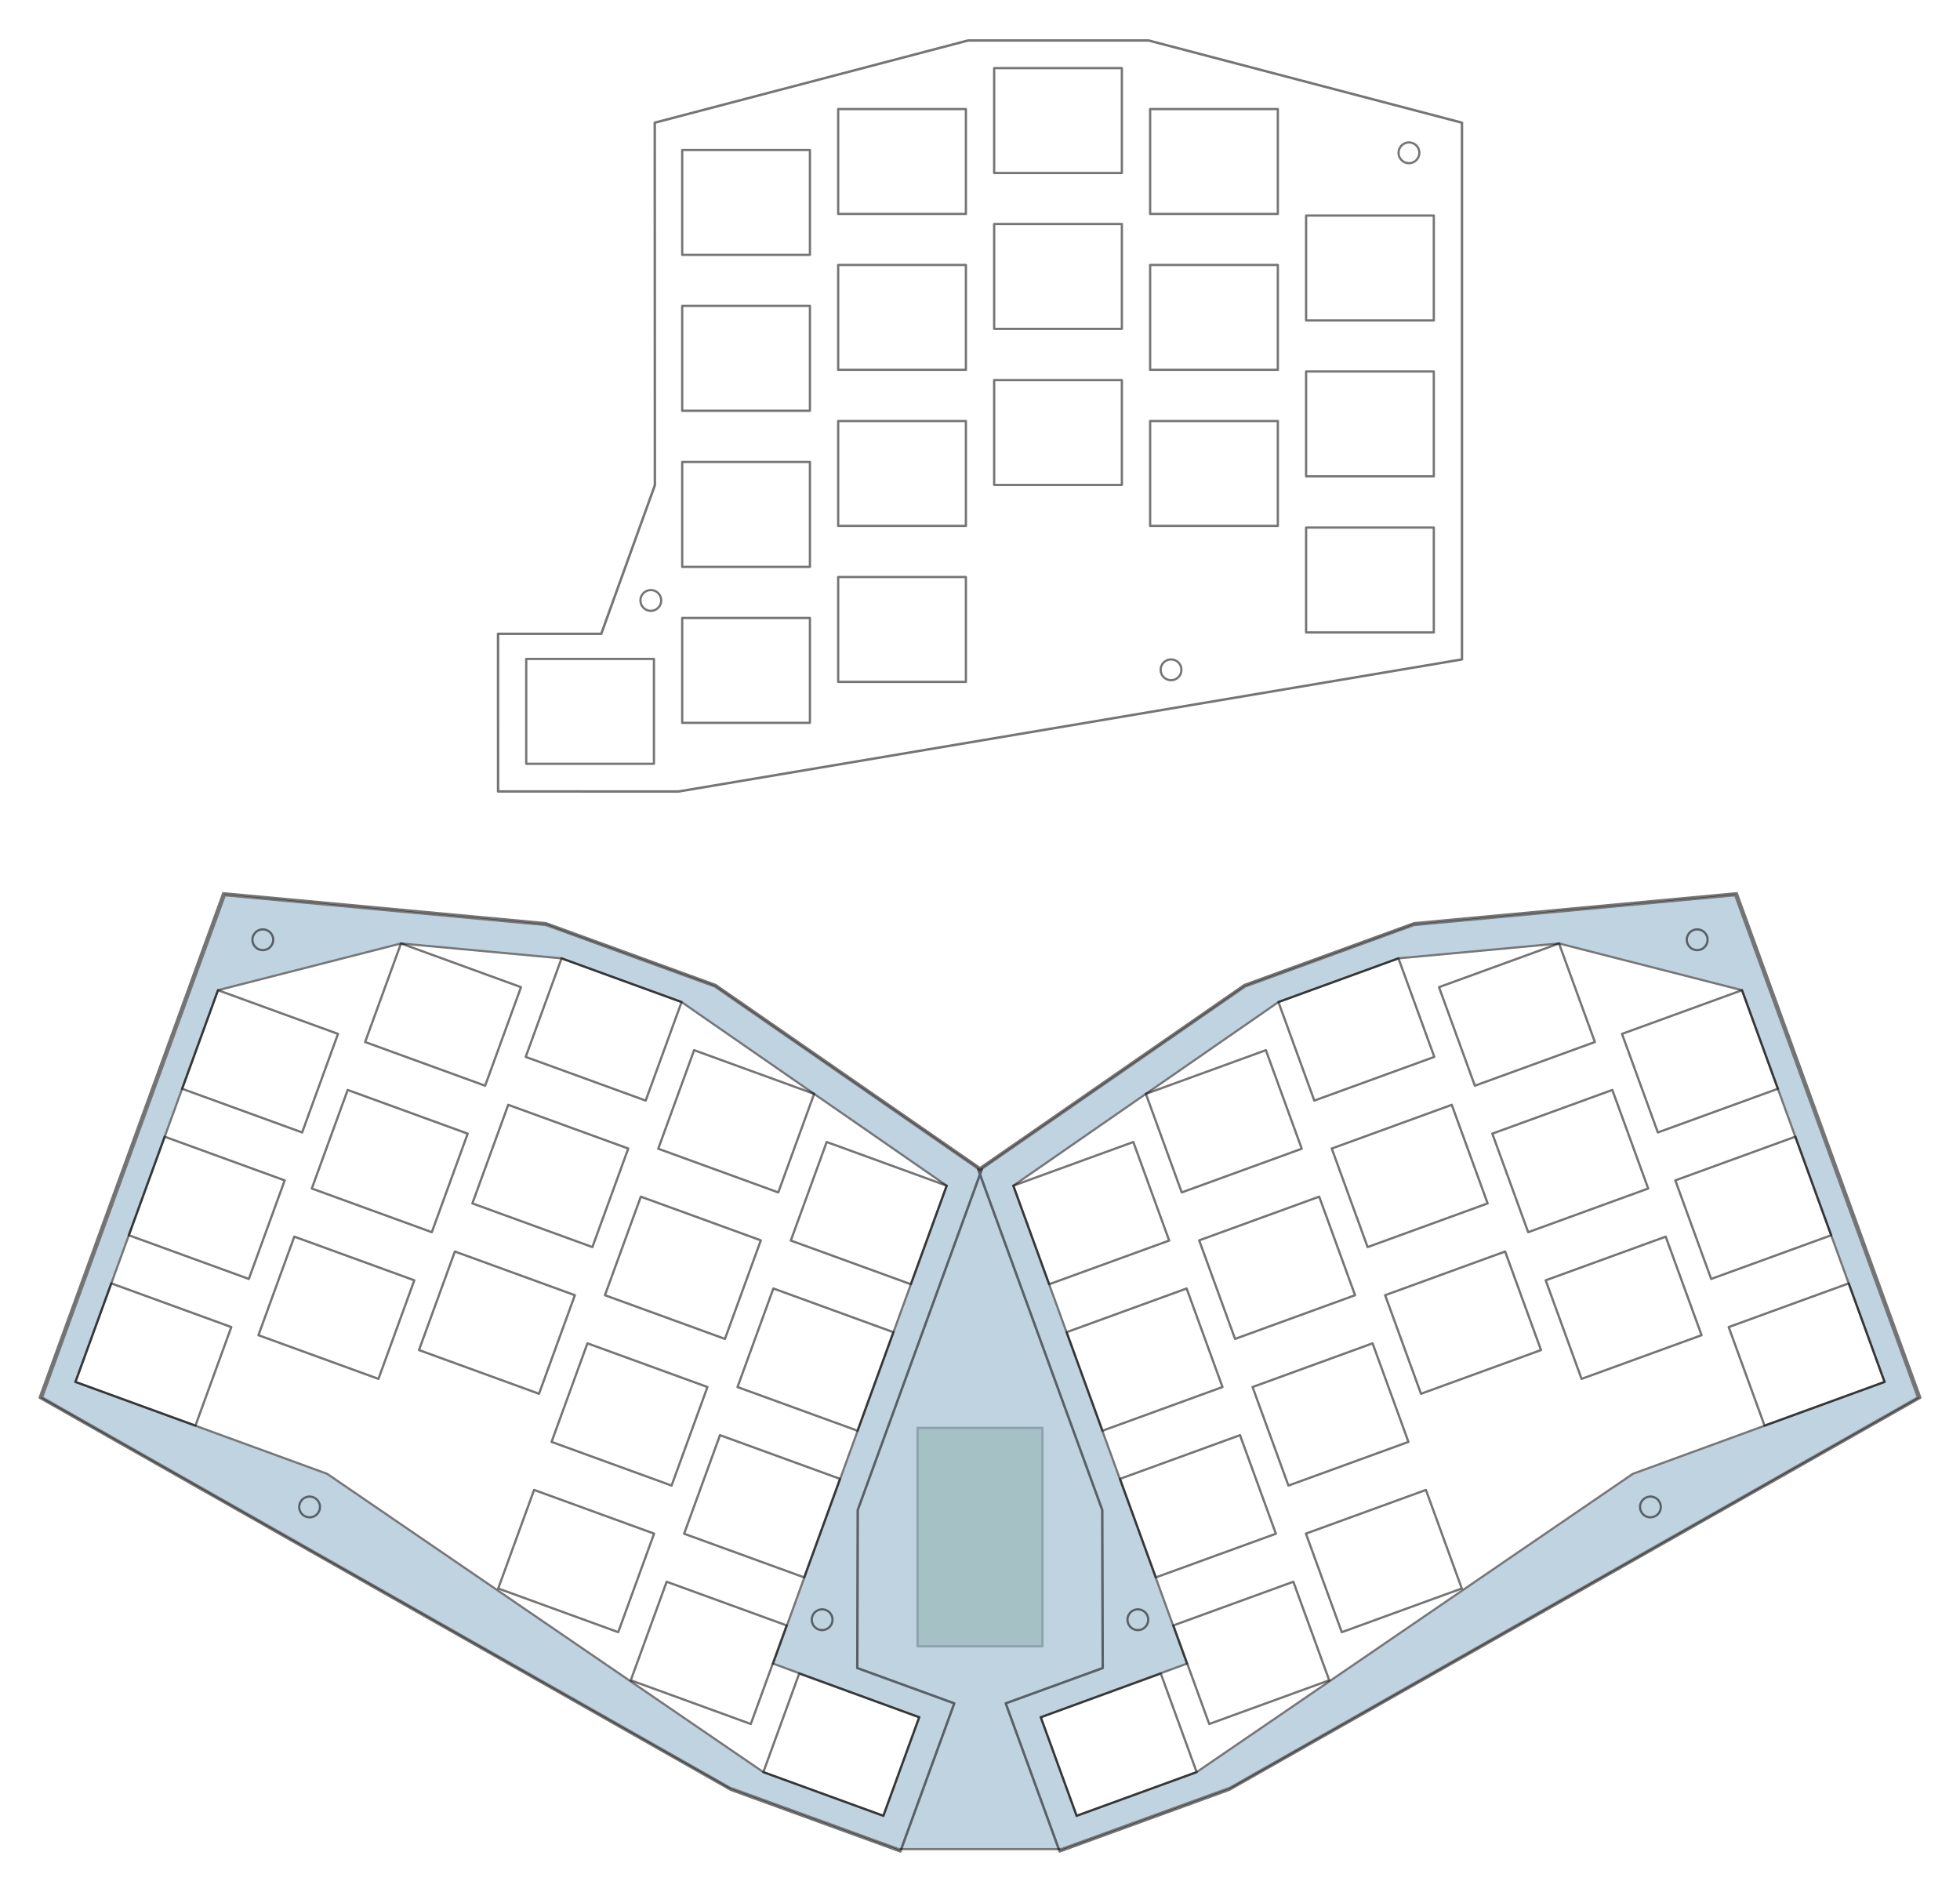
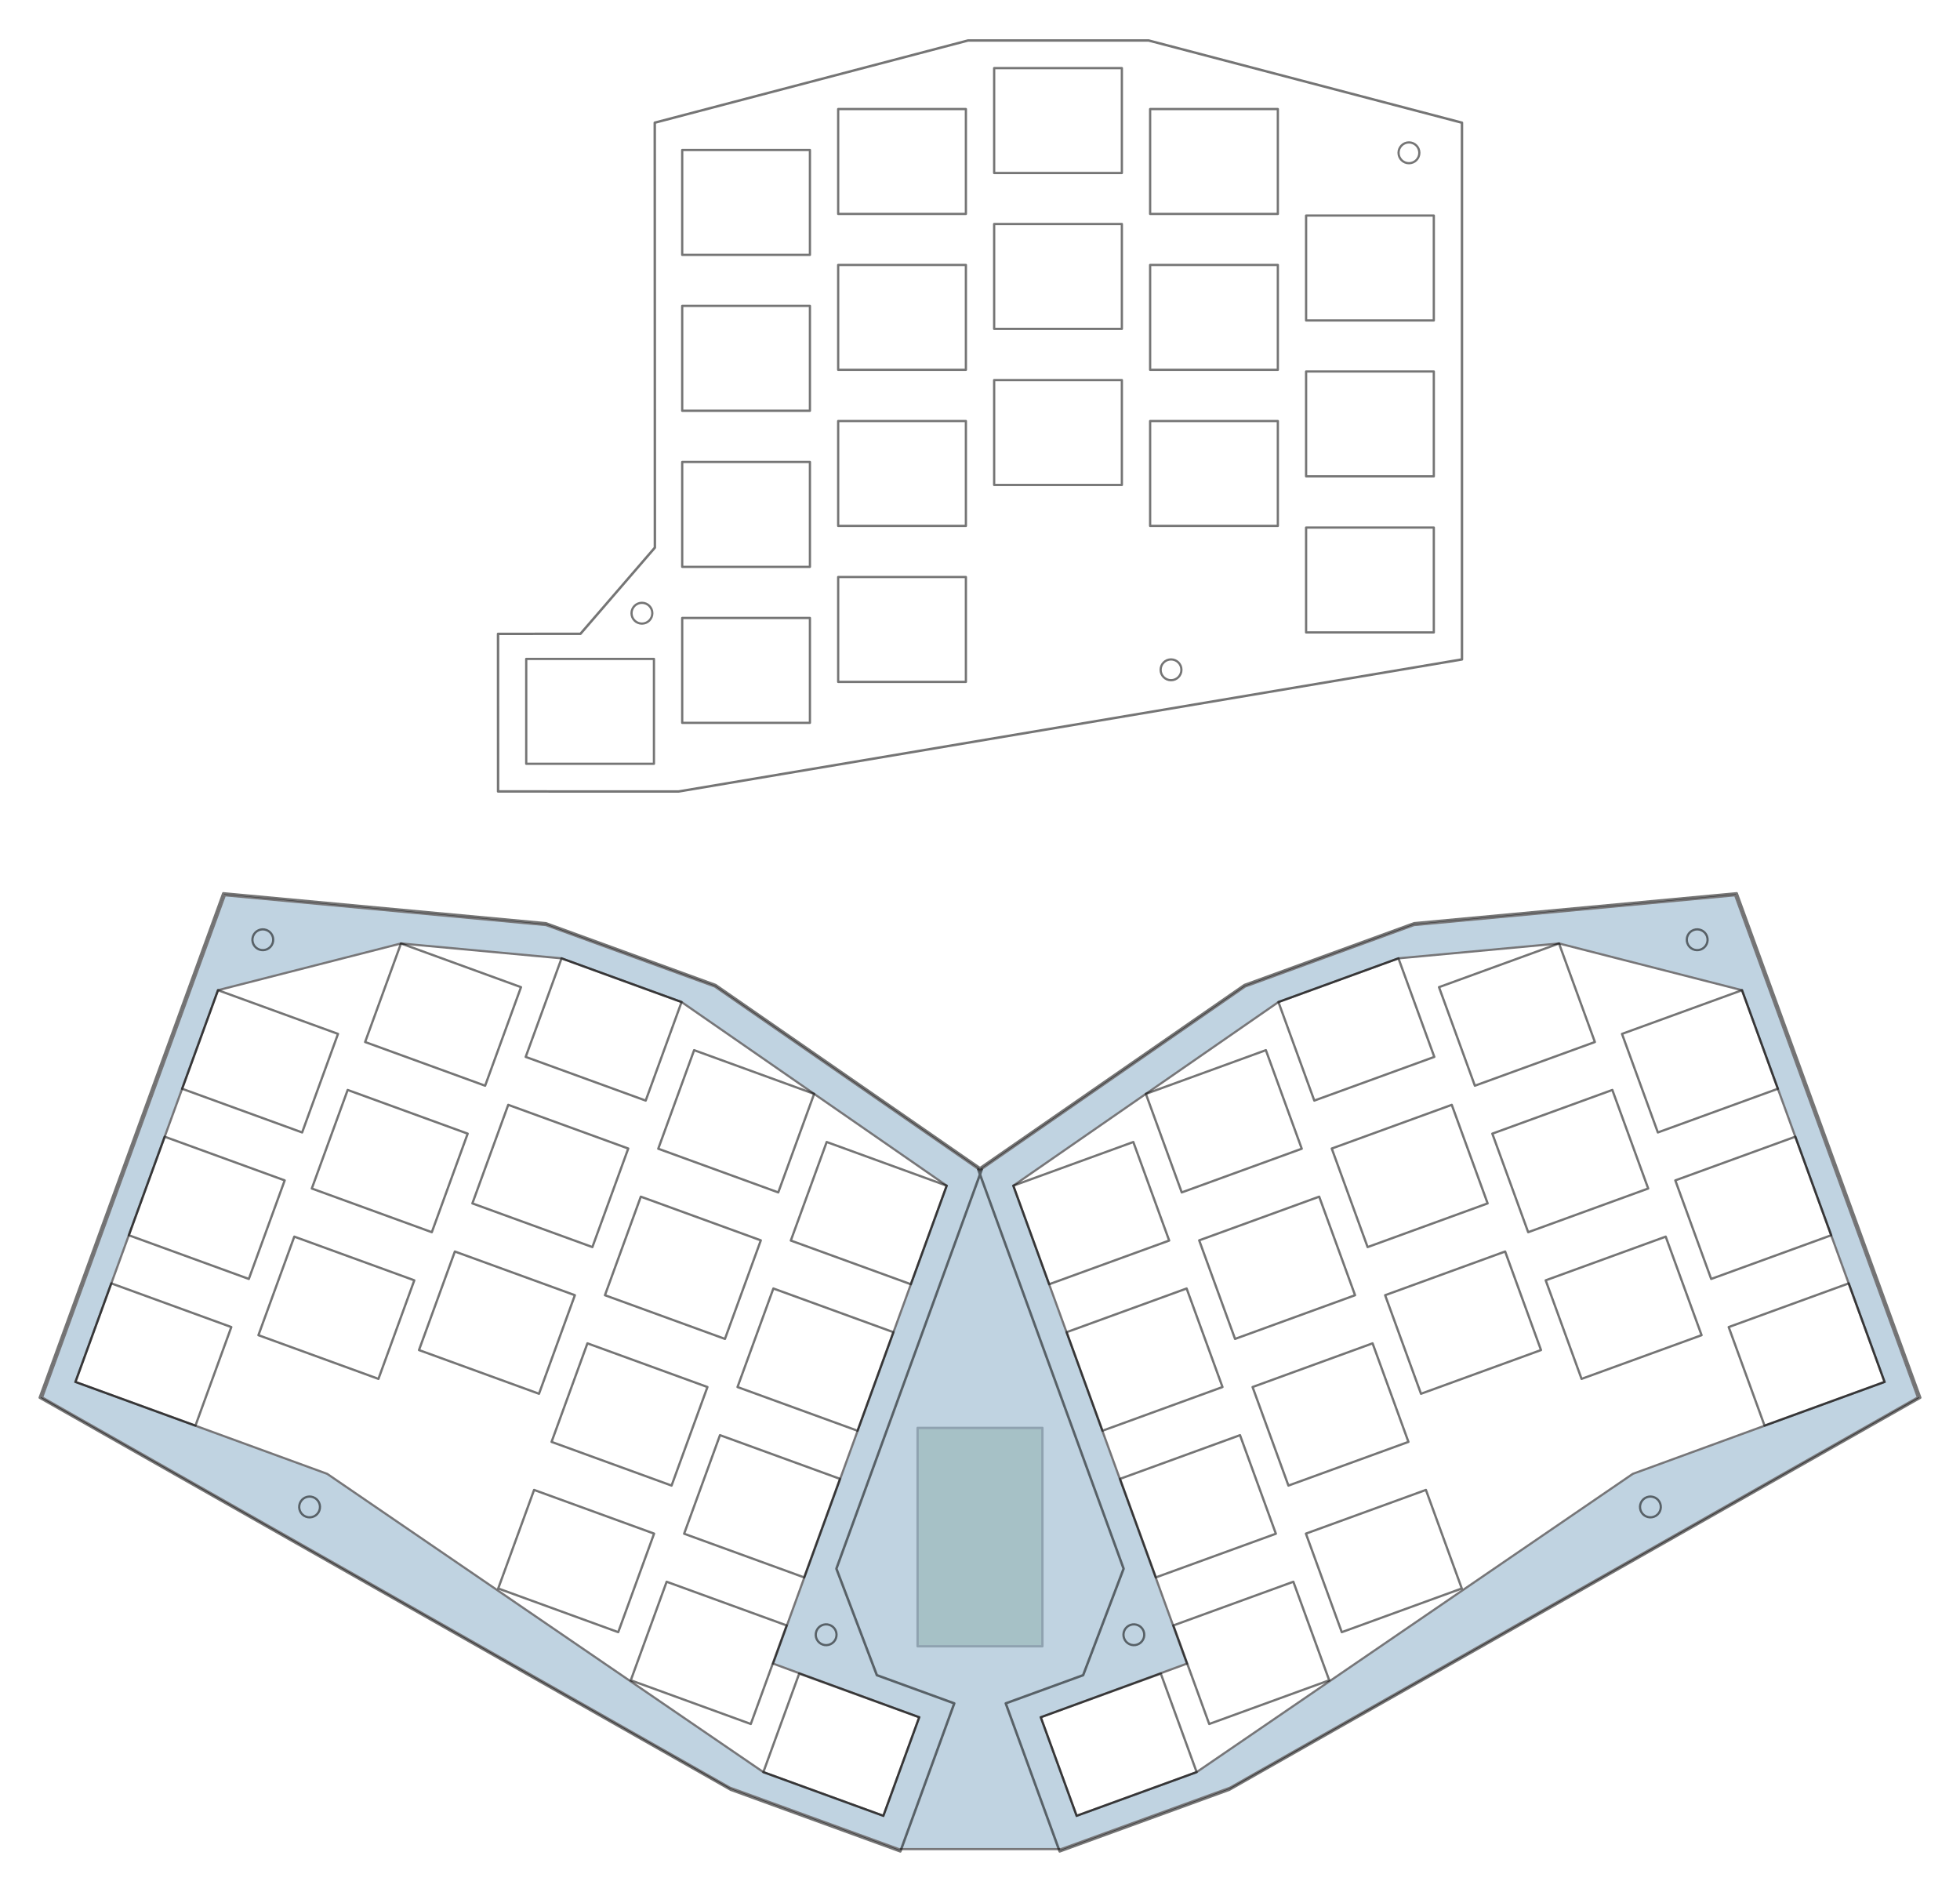
<svg xmlns="http://www.w3.org/2000/svg" xmlns:xlink="http://www.w3.org/1999/xlink" width="239.387mm" height="230.967mm" viewBox="0 0 239.387 230.967" version="1.1" id="svg2944">
  <defs id="defs2938" />
  <g id="g2153" style="display:none;opacity:0.644">
    <rect style="fill:#74a16f;fill-opacity:1;stroke:#000000;stroke-width:0.421;stroke-linejoin:round;stroke-opacity:1;stop-color:#000000" id="rect2149" width="18" height="48" x="110.694" y="158.951" />
  </g>
  <g style="display:inline;opacity:0.644" id="layer2">
    <rect style="opacity:0.644;fill:#74a16f;fill-opacity:1;stroke:#000000;stroke-width:0.289;stroke-linejoin:round;stroke-opacity:1;stop-color:#000000" id="rect1250-2" width="15.24" height="26.67" x="112.074" y="174.378" />
  </g>
  <g id="layer3" style="display:inline;opacity:0.538">
    <path transform="scale(0.2645833)" d="m 103.811,413.236 -84.348,231.746 317.541,180.158 77.941,28.344 h 74.879 L 567.766,825.141 885.309,644.982 800.959,413.236 652.715,426.992 574.771,455.361 452.385,540.107 330,455.361 252.057,426.992 Z m 81.291,22.236 74.121,6.867 55.402,20.164 61.193,42.385 61.195,42.383 -80.158,220.59 67.477,24.766 -16.557,45.488 L 352.375,817.949 151.035,680.277 34.822,637.85 100.629,457.045 Z m 534.566,0 84.473,21.572 65.809,180.805 -116.215,42.428 -201.338,137.672 -55.402,20.166 -16.557,-45.488 67.479,-24.766 -80.158,-220.59 61.193,-42.383 61.195,-42.385 55.4,-20.164 z" style="opacity:1;fill:#89aec8;fill-opacity:1;stroke:#010004;stroke-width:1px;stroke-linecap:butt;stroke-linejoin:miter;stroke-opacity:1;stop-opacity:1" id="path3627" />
  </g>
  <g id="layer1" transform="translate(2.249172,-5.700928)" style="display:inline;opacity:0.542">
    <g id="g1017" transform="translate(61.8848,23.88)">
      <g transform="translate(0,4.999696)" id="g2653">
        <rect style="fill:none;stroke:#000000;stroke-width:0.276;stroke-linejoin:round;stroke-miterlimit:4;stroke-dasharray:none;stroke-opacity:1" id="rect1798-3-1-5" width="15.599" height="12.808" x="0.138" y="57.288" />
      </g>
      <g id="g2653-4" transform="translate(19.05)">
        <rect style="fill:none;stroke:#000000;stroke-width:0.276;stroke-linejoin:round;stroke-miterlimit:4;stroke-dasharray:none;stroke-opacity:1" id="rect1798-0" width="15.599" height="12.808" x="0.138" y="0.138" />
        <rect y="19.176" x="0.138" height="12.808" width="15.599" id="rect1798-3-6" style="fill:none;stroke:#000000;stroke-width:0.276;stroke-linejoin:round;stroke-miterlimit:4;stroke-dasharray:none;stroke-opacity:1" />
        <rect style="fill:none;stroke:#000000;stroke-width:0.276;stroke-linejoin:round;stroke-miterlimit:4;stroke-dasharray:none;stroke-opacity:1" id="rect1798-3-1-53" width="15.599" height="12.808" x="0.138" y="38.238" />
        <rect y="57.288" x="0.138" height="12.808" width="15.599" id="rect1798-3-1-5-8" style="fill:none;stroke:#000000;stroke-width:0.276;stroke-linejoin:round;stroke-miterlimit:4;stroke-dasharray:none;stroke-opacity:1" />
      </g>
      <g id="g2653-49" transform="translate(38.1,-5)">
        <rect style="fill:none;stroke:#000000;stroke-width:0.276;stroke-linejoin:round;stroke-miterlimit:4;stroke-dasharray:none;stroke-opacity:1" id="rect1798-1" width="15.599" height="12.808" x="0.138" y="0.138" />
        <rect y="19.176" x="0.138" height="12.808" width="15.599" id="rect1798-3-5" style="fill:none;stroke:#000000;stroke-width:0.276;stroke-linejoin:round;stroke-miterlimit:4;stroke-dasharray:none;stroke-opacity:1" />
        <rect style="fill:none;stroke:#000000;stroke-width:0.276;stroke-linejoin:round;stroke-miterlimit:4;stroke-dasharray:none;stroke-opacity:1" id="rect1798-3-1-9" width="15.599" height="12.808" x="0.138" y="38.238" />
        <rect y="57.288" x="0.138" height="12.808" width="15.599" id="rect1798-3-1-5-83" style="fill:none;stroke:#000000;stroke-width:0.276;stroke-linejoin:round;stroke-miterlimit:4;stroke-dasharray:none;stroke-opacity:1" />
      </g>
      <g id="g2653-1" transform="translate(57.15,-10)">
        <rect style="fill:none;stroke:#000000;stroke-width:0.276;stroke-linejoin:round;stroke-miterlimit:4;stroke-dasharray:none;stroke-opacity:1" id="rect1798-9" width="15.599" height="12.808" x="0.138" y="0.138" />
        <rect y="19.176" x="0.138" height="12.808" width="15.599" id="rect1798-3-67" style="fill:none;stroke:#000000;stroke-width:0.276;stroke-linejoin:round;stroke-miterlimit:4;stroke-dasharray:none;stroke-opacity:1" />
        <rect style="fill:none;stroke:#000000;stroke-width:0.276;stroke-linejoin:round;stroke-miterlimit:4;stroke-dasharray:none;stroke-opacity:1" id="rect1798-3-1-8" width="15.599" height="12.808" x="0.138" y="38.238" />
      </g>
      <g id="g2653-5" transform="translate(76.2,-5)">
        <rect style="fill:none;stroke:#000000;stroke-width:0.276;stroke-linejoin:round;stroke-miterlimit:4;stroke-dasharray:none;stroke-opacity:1" id="rect1798-5" width="15.599" height="12.808" x="0.138" y="0.138" />
        <rect y="19.176" x="0.138" height="12.808" width="15.599" id="rect1798-3-61" style="fill:none;stroke:#000000;stroke-width:0.276;stroke-linejoin:round;stroke-miterlimit:4;stroke-dasharray:none;stroke-opacity:1" />
        <rect style="fill:none;stroke:#000000;stroke-width:0.276;stroke-linejoin:round;stroke-miterlimit:4;stroke-dasharray:none;stroke-opacity:1" id="rect1798-3-1-59" width="15.599" height="12.808" x="0.138" y="38.238" />
      </g>
      <g id="g2653-9" transform="translate(95.25,8.007829)">
        <rect style="fill:none;stroke:#000000;stroke-width:0.276;stroke-linejoin:round;stroke-miterlimit:4;stroke-dasharray:none;stroke-opacity:1" id="rect1798-51" width="15.599" height="12.808" x="0.138" y="0.138" />
        <rect y="19.176" x="0.138" height="12.808" width="15.599" id="rect1798-3-7" style="fill:none;stroke:#000000;stroke-width:0.276;stroke-linejoin:round;stroke-miterlimit:4;stroke-dasharray:none;stroke-opacity:1" />
        <rect style="fill:none;stroke:#000000;stroke-width:0.276;stroke-linejoin:round;stroke-miterlimit:4;stroke-dasharray:none;stroke-opacity:1" id="rect1798-3-1-4" width="15.599" height="12.808" x="0.138" y="38.238" />
      </g>
      <circle r="1.27" cy="0.483" cx="107.95" id="path1222-5" style="font-variation-settings:normal;opacity:1;vector-effect:none;fill:none;fill-opacity:1;stroke:#000000;stroke-width:0.271;stroke-linecap:butt;stroke-linejoin:round;stroke-miterlimit:4;stroke-dasharray:none;stroke-dashoffset:0;stroke-opacity:1;stop-color:#000000;stop-opacity:1" />
-       <path d="m 54.105,-13.236 -38.269,10.04 0.015,44.27 -6.55,18.153 -12.606,0.002 0.005,19.244 22.042,0.006 95.683,-16.129 V -3.195 L 76.15,-13.236 Z" style="font-variation-settings:normal;opacity:1;vector-effect:none;fill:none;fill-opacity:1;stroke:#000000;stroke-width:0.3;stroke-linecap:butt;stroke-linejoin:round;stroke-miterlimit:4;stroke-dasharray:none;stroke-dashoffset:0;stroke-opacity:1;stop-color:#000000;stop-opacity:1" id="rect1309" />
+       <path d="m 54.105,-13.236 -38.269,10.04 0.015,51.895 -9.093,10.529 -10.063,0.002 0.005,19.244 22.042,0.006 95.683,-16.129 V -3.195 L 76.15,-13.236 Z" style="font-variation-settings:normal;opacity:1;vector-effect:none;fill:none;fill-opacity:1;stroke:#000000;stroke-width:0.3;stroke-linecap:butt;stroke-linejoin:round;stroke-miterlimit:4;stroke-dasharray:none;stroke-dashoffset:0;stroke-opacity:1;stop-color:#000000;stop-opacity:1" id="rect1309" />
      <circle style="font-variation-settings:normal;opacity:1;vector-effect:none;fill:none;fill-opacity:1;stroke:#000000;stroke-width:0.271;stroke-linecap:butt;stroke-linejoin:round;stroke-miterlimit:4;stroke-dasharray:none;stroke-dashoffset:0;stroke-opacity:1;stop-color:#000000;stop-opacity:1" id="circle884" cx="78.891" cy="63.62" r="1.27" />
-       <circle r="1.27" cy="55.149" cx="15.355" id="circle886" style="font-variation-settings:normal;opacity:1;vector-effect:none;fill:none;fill-opacity:1;stroke:#000000;stroke-width:0.271;stroke-linecap:butt;stroke-linejoin:round;stroke-miterlimit:4;stroke-dasharray:none;stroke-dashoffset:0;stroke-opacity:1;stop-color:#000000;stop-opacity:1" />
+       <circle r="1.27" cy="56.708" cx="14.268" id="circle886" style="font-variation-settings:normal;opacity:1;vector-effect:none;fill:none;fill-opacity:1;stroke:#000000;stroke-width:0.271;stroke-linecap:butt;stroke-linejoin:round;stroke-miterlimit:4;stroke-dasharray:none;stroke-dashoffset:0;stroke-opacity:1;stop-color:#000000;stop-opacity:1" />
    </g>
    <g style="opacity:1;stop-opacity:1" transform="rotate(-20,496.7223,-214.8347)" id="use3567">
      <g id="g1079" transform="translate(0,4.999696)" />
      <g transform="translate(19.05)" id="g1089" />
      <g transform="translate(38.1,-5)" id="g1099" />
      <g transform="translate(57.15,-10)" id="g1107" />
      <g transform="translate(76.2,-5)" id="g1115" />
      <g transform="translate(95.25,8.007829)" id="g1123" />
    </g>
    <use transform="rotate(-20,459.9504,-27.41205)" height="100%" width="100%" id="use880" xlink:href="#g1017" y="0" x="0" />
    <use transform="matrix(-1,0,0,1,234.8892,5.4379604e-6)" height="100%" width="100%" id="use882" xlink:href="#use880" y="0" x="0" />
  </g>
</svg>
